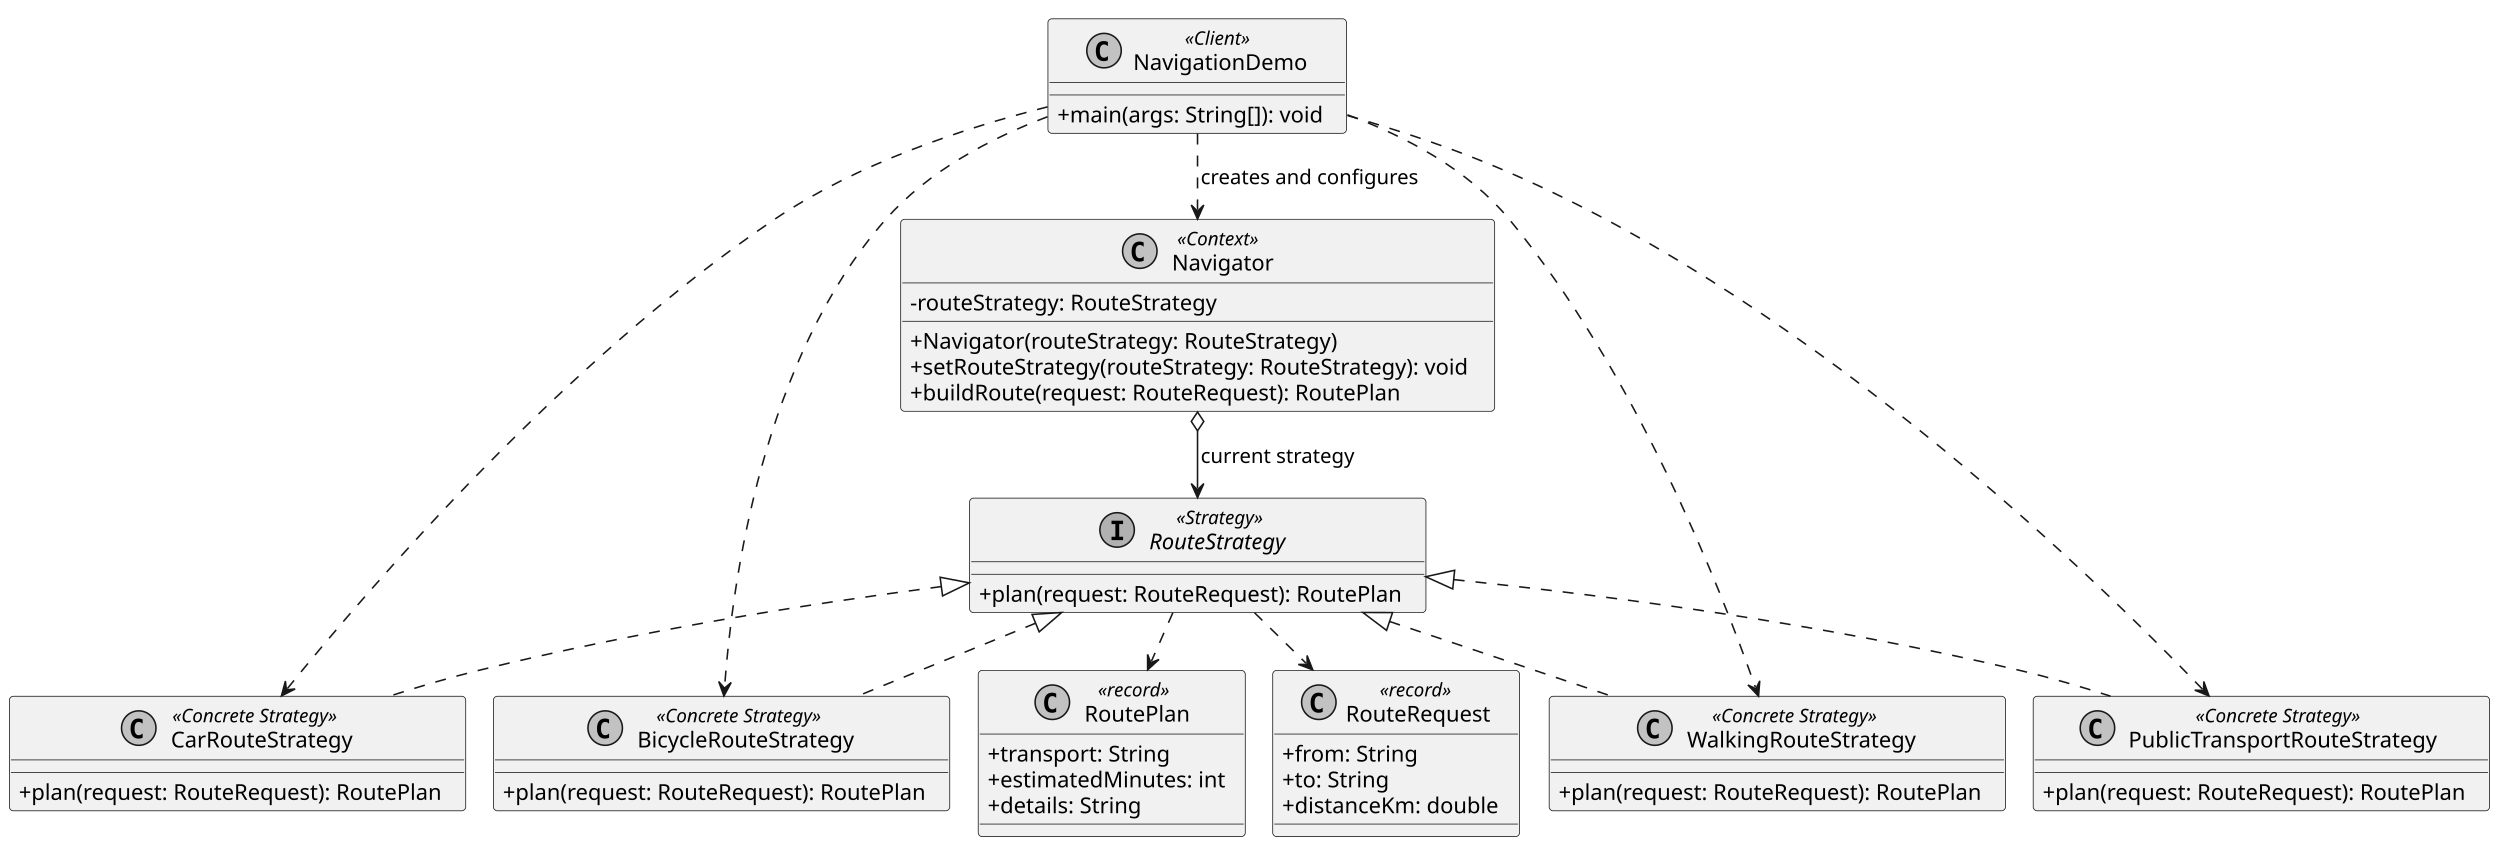
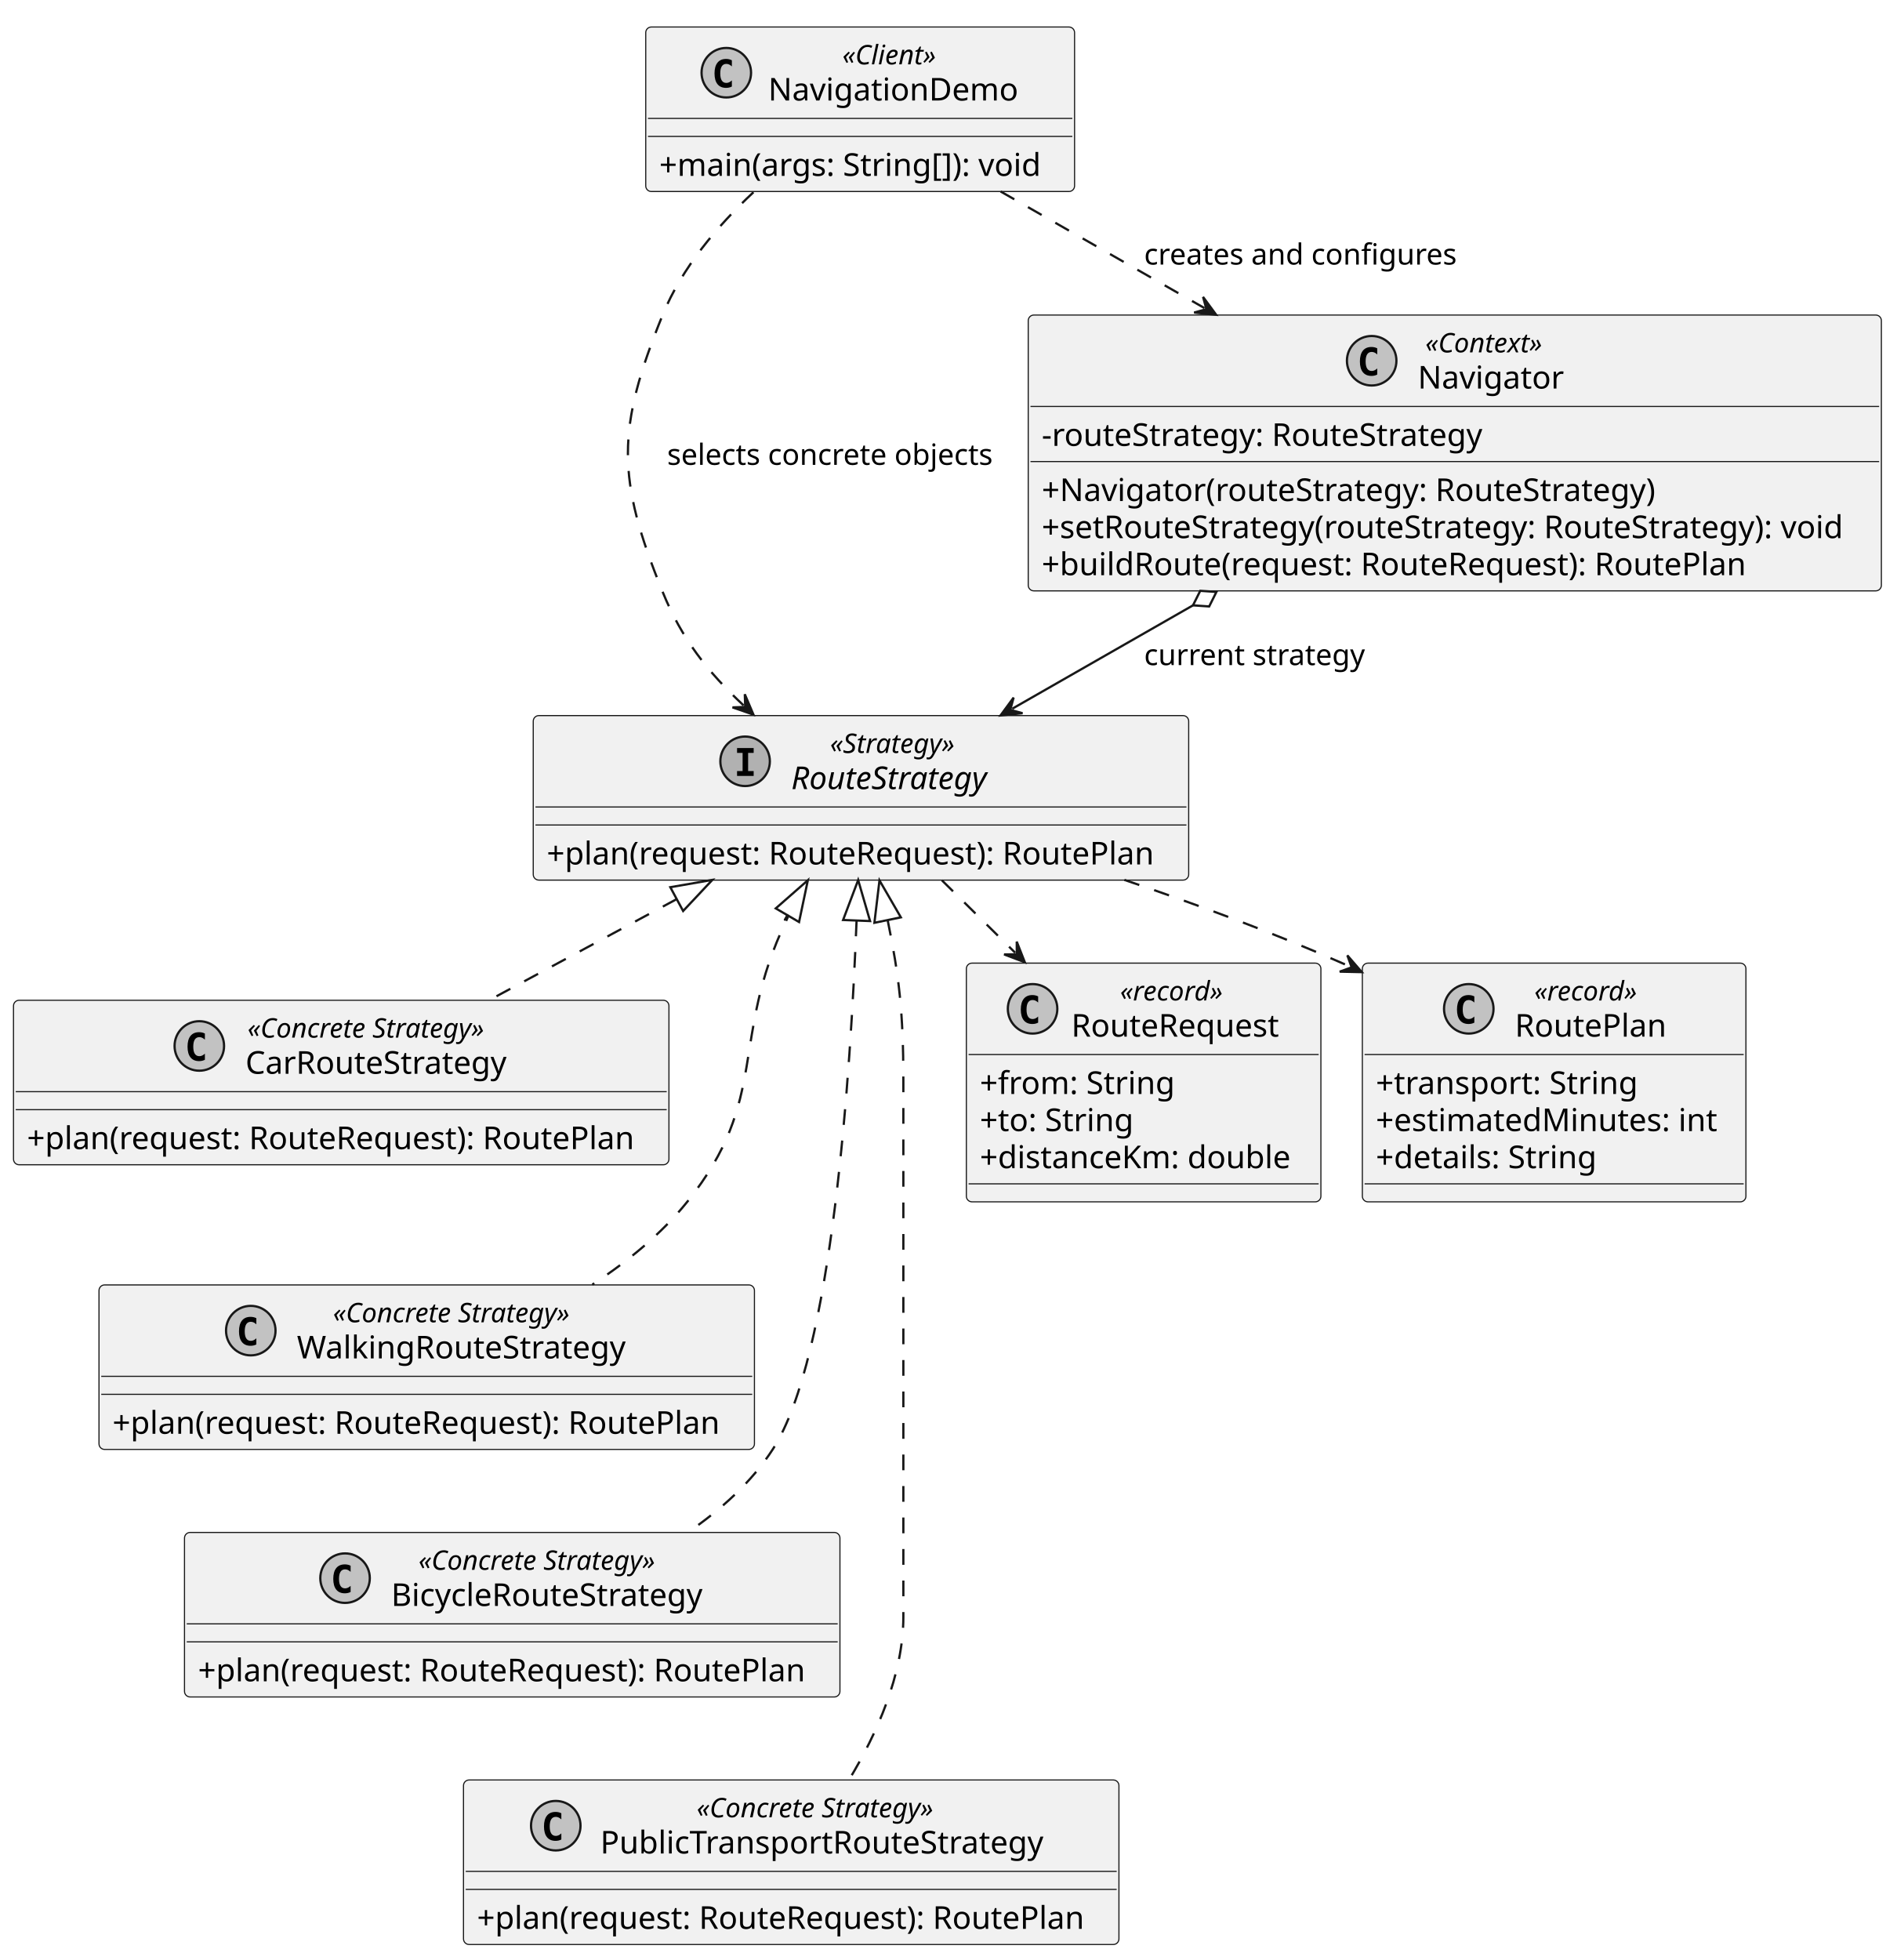
- <svg xmlns="http://www.w3.org/2000/svg" contentStyleType="text/css" height="541px" preserveAspectRatio="none" style="width:1596px;height:541px;background:#FFFFFF;" version="1.1" viewBox="0 0 1596 541" width="1596px" zoomAndPan="magnify">
+ <svg xmlns="http://www.w3.org/2000/svg" contentStyleType="text/css" height="871px" preserveAspectRatio="none" style="width:843px;height:871px;background:#FFFFFF;" version="1.1" viewBox="0 0 843 871" width="843px" zoomAndPan="magnify">
  <defs />
  <g>
    <g id="elem_RouteStrategy">
-       <rect codeLine="6" fill="#F1F1F1" height="73.109" id="RouteStrategy" rx="2.5" ry="2.5" style="stroke:#181818;stroke-width:0.5;" width="291.316" x="619" y="318" />
-       <ellipse cx="713.162" cy="338.31" fill="#B1B1B1" rx="11" ry="11" style="stroke:#181818;stroke-width:1;" />
-       <path d="M709.589,334.576 L709.589,332.418 L716.969,332.418 L716.969,334.576 L714.503,334.576 L714.503,342.652 L716.969,342.652 L716.969,344.81 L709.589,344.81 L709.589,342.652 L712.055,342.652 L712.055,334.576 Z " fill="#000000" />
-       <text fill="#000000" font-family="sans-serif" font-size="12" font-style="italic" lengthAdjust="spacing" textLength="59.988" x="750.914" y="334.602">«Strategy»</text>
-       <text fill="#000000" font-family="sans-serif" font-size="14" font-style="italic" lengthAdjust="spacing" textLength="94.493" x="733.662" y="350.668">RouteStrategy</text>
-       <line style="stroke:#181818;stroke-width:0.5;" x1="620" x2="909.316" y1="358.621" y2="358.621" />
-       <line style="stroke:#181818;stroke-width:0.5;" x1="620" x2="909.316" y1="366.621" y2="366.621" />
-       <text fill="#000000" font-family="sans-serif" font-size="14" lengthAdjust="spacing" textLength="279.316" x="625" y="384.156">+plan(request: RouteRequest): RoutePlan</text>
+       <rect codeLine="7" fill="#F1F1F1" height="73.109" id="RouteStrategy" rx="2.5" ry="2.5" style="stroke:#181818;stroke-width:0.5;" width="291.316" x="237" y="318" />
+       <ellipse cx="331.162" cy="338.31" fill="#B1B1B1" rx="11" ry="11" style="stroke:#181818;stroke-width:1;" />
+       <path d="M327.589,334.576 L327.589,332.418 L334.969,332.418 L334.969,334.576 L332.503,334.576 L332.503,342.652 L334.969,342.652 L334.969,344.81 L327.589,344.81 L327.589,342.652 L330.055,342.652 L330.055,334.576 Z " fill="#000000" />
+       <text fill="#000000" font-family="sans-serif" font-size="12" font-style="italic" lengthAdjust="spacing" textLength="59.988" x="368.914" y="334.602">«Strategy»</text>
+       <text fill="#000000" font-family="sans-serif" font-size="14" font-style="italic" lengthAdjust="spacing" textLength="94.493" x="351.662" y="350.668">RouteStrategy</text>
+       <line style="stroke:#181818;stroke-width:0.5;" x1="238" x2="527.316" y1="358.621" y2="358.621" />
+       <line style="stroke:#181818;stroke-width:0.5;" x1="238" x2="527.316" y1="366.621" y2="366.621" />
+       <text fill="#000000" font-family="sans-serif" font-size="14" lengthAdjust="spacing" textLength="279.316" x="243" y="384.156">+plan(request: RouteRequest): RoutePlan</text>
    </g>
    <g id="elem_CarRouteStrategy">
-       <rect codeLine="10" fill="#F1F1F1" height="73.109" id="CarRouteStrategy" rx="2.5" ry="2.5" style="stroke:#181818;stroke-width:0.5;" width="291.316" x="6" y="444.5" />
+       <rect codeLine="11" fill="#F1F1F1" height="73.109" id="CarRouteStrategy" rx="2.5" ry="2.5" style="stroke:#181818;stroke-width:0.5;" width="291.316" x="6" y="444.5" />
      <ellipse cx="88.588" cy="464.81" fill="#C2C2C2" rx="11" ry="11" style="stroke:#181818;stroke-width:1;" />
      <path d="M91.061,470.954 Q90.481,471.252 89.841,471.402 Q89.202,471.551 88.497,471.551 Q85.99,471.551 84.67,469.899 Q83.35,468.248 83.35,465.127 Q83.35,461.997 84.67,460.345 Q85.99,458.693 88.497,458.693 Q89.202,458.693 89.85,458.843 Q90.497,458.992 91.061,459.291 L91.061,462.014 Q90.431,461.433 89.837,461.163 Q89.244,460.893 88.613,460.893 Q87.268,460.893 86.583,461.96 Q85.898,463.026 85.898,465.127 Q85.898,467.218 86.583,468.285 Q87.268,469.352 88.613,469.352 Q89.244,469.352 89.837,469.082 Q90.431,468.812 91.061,468.231 Z " fill="#000000" />
      <text fill="#000000" font-family="sans-serif" font-size="12" font-style="italic" lengthAdjust="spacing" textLength="115.822" x="109.997" y="461.102">«Concrete Strategy»</text>
      <text fill="#000000" font-family="sans-serif" font-size="14" lengthAdjust="spacing" textLength="117.64" x="109.088" y="477.168">CarRouteStrategy</text>
      <line style="stroke:#181818;stroke-width:0.5;" x1="7" x2="296.316" y1="485.121" y2="485.121" />
      <line style="stroke:#181818;stroke-width:0.5;" x1="7" x2="296.316" y1="493.121" y2="493.121" />
      <text fill="#000000" font-family="sans-serif" font-size="14" lengthAdjust="spacing" textLength="279.316" x="12" y="510.656">+plan(request: RouteRequest): RoutePlan</text>
    </g>
    <g id="elem_WalkingRouteStrategy">
-       <rect codeLine="14" fill="#F1F1F1" height="73.109" id="WalkingRouteStrategy" rx="2.5" ry="2.5" style="stroke:#181818;stroke-width:0.5;" width="291.316" x="989" y="444.5" />
-       <ellipse cx="1056.46" cy="464.81" fill="#C2C2C2" rx="11" ry="11" style="stroke:#181818;stroke-width:1;" />
-       <path d="M1058.934,470.954 Q1058.352,471.252 1057.713,471.402 Q1057.074,471.551 1056.369,471.551 Q1053.862,471.551 1052.542,469.899 Q1051.222,468.248 1051.222,465.127 Q1051.222,461.997 1052.542,460.345 Q1053.862,458.693 1056.369,458.693 Q1057.074,458.693 1057.722,458.843 Q1058.369,458.992 1058.934,459.291 L1058.934,462.014 Q1058.303,461.433 1057.709,461.163 Q1057.116,460.893 1056.485,460.893 Q1055.14,460.893 1054.455,461.96 Q1053.771,463.026 1053.771,465.127 Q1053.771,467.218 1054.455,468.285 Q1055.14,469.352 1056.485,469.352 Q1057.116,469.352 1057.709,469.082 Q1058.303,468.812 1058.934,468.231 Z " fill="#000000" />
-       <text fill="#000000" font-family="sans-serif" font-size="12" font-style="italic" lengthAdjust="spacing" textLength="115.822" x="1092.997" y="461.102">«Concrete Strategy»</text>
-       <text fill="#000000" font-family="sans-serif" font-size="14" lengthAdjust="spacing" textLength="147.895" x="1076.96" y="477.168">WalkingRouteStrategy</text>
-       <line style="stroke:#181818;stroke-width:0.5;" x1="990" x2="1279.316" y1="485.121" y2="485.121" />
-       <line style="stroke:#181818;stroke-width:0.5;" x1="990" x2="1279.316" y1="493.121" y2="493.121" />
-       <text fill="#000000" font-family="sans-serif" font-size="14" lengthAdjust="spacing" textLength="279.316" x="995" y="510.656">+plan(request: RouteRequest): RoutePlan</text>
+       <rect codeLine="15" fill="#F1F1F1" height="73.109" id="WalkingRouteStrategy" rx="2.5" ry="2.5" style="stroke:#181818;stroke-width:0.5;" width="291.316" x="44" y="571" />
+       <ellipse cx="111.46" cy="591.311" fill="#C2C2C2" rx="11" ry="11" style="stroke:#181818;stroke-width:1;" />
+       <path d="M113.934,597.454 Q113.353,597.752 112.713,597.902 Q112.074,598.051 111.369,598.051 Q108.862,598.051 107.542,596.399 Q106.222,594.748 106.222,591.626 Q106.222,588.497 107.542,586.845 Q108.862,585.193 111.369,585.193 Q112.074,585.193 112.722,585.343 Q113.369,585.492 113.934,585.791 L113.934,588.514 Q113.303,587.933 112.709,587.663 Q112.116,587.393 111.485,587.393 Q110.14,587.393 109.455,588.46 Q108.77,589.526 108.77,591.626 Q108.77,593.718 109.455,594.785 Q110.14,595.852 111.485,595.852 Q112.116,595.852 112.709,595.582 Q113.303,595.312 113.934,594.731 Z " fill="#000000" />
+       <text fill="#000000" font-family="sans-serif" font-size="12" font-style="italic" lengthAdjust="spacing" textLength="115.822" x="147.997" y="587.602">«Concrete Strategy»</text>
+       <text fill="#000000" font-family="sans-serif" font-size="14" lengthAdjust="spacing" textLength="147.895" x="131.96" y="603.668">WalkingRouteStrategy</text>
+       <line style="stroke:#181818;stroke-width:0.5;" x1="45" x2="334.316" y1="611.621" y2="611.621" />
+       <line style="stroke:#181818;stroke-width:0.5;" x1="45" x2="334.316" y1="619.621" y2="619.621" />
+       <text fill="#000000" font-family="sans-serif" font-size="14" lengthAdjust="spacing" textLength="279.316" x="50" y="637.156">+plan(request: RouteRequest): RoutePlan</text>
    </g>
    <g id="elem_BicycleRouteStrategy">
-       <rect codeLine="18" fill="#F1F1F1" height="73.109" id="BicycleRouteStrategy" rx="2.5" ry="2.5" style="stroke:#181818;stroke-width:0.5;" width="291.316" x="315" y="444.5" />
-       <ellipse cx="386.36" cy="464.81" fill="#C2C2C2" rx="11" ry="11" style="stroke:#181818;stroke-width:1;" />
-       <path d="M388.834,470.954 Q388.252,471.252 387.613,471.402 Q386.974,471.551 386.269,471.551 Q383.762,471.551 382.442,469.899 Q381.122,468.248 381.122,465.127 Q381.122,461.997 382.442,460.345 Q383.762,458.693 386.269,458.693 Q386.974,458.693 387.622,458.843 Q388.269,458.992 388.834,459.291 L388.834,462.014 Q388.203,461.433 387.609,461.163 Q387.016,460.893 386.385,460.893 Q385.04,460.893 384.355,461.96 Q383.67,463.026 383.67,465.127 Q383.67,467.218 384.355,468.285 Q385.04,469.352 386.385,469.352 Q387.016,469.352 387.609,469.082 Q388.203,468.812 388.834,468.231 Z " fill="#000000" />
-       <text fill="#000000" font-family="sans-serif" font-size="12" font-style="italic" lengthAdjust="spacing" textLength="115.822" x="418.997" y="461.102">«Concrete Strategy»</text>
-       <text fill="#000000" font-family="sans-serif" font-size="14" lengthAdjust="spacing" textLength="140.096" x="406.86" y="477.168">BicycleRouteStrategy</text>
-       <line style="stroke:#181818;stroke-width:0.5;" x1="316" x2="605.316" y1="485.121" y2="485.121" />
-       <line style="stroke:#181818;stroke-width:0.5;" x1="316" x2="605.316" y1="493.121" y2="493.121" />
-       <text fill="#000000" font-family="sans-serif" font-size="14" lengthAdjust="spacing" textLength="279.316" x="321" y="510.656">+plan(request: RouteRequest): RoutePlan</text>
+       <rect codeLine="19" fill="#F1F1F1" height="73.109" id="BicycleRouteStrategy" rx="2.5" ry="2.5" style="stroke:#181818;stroke-width:0.5;" width="291.316" x="82" y="681" />
+       <ellipse cx="153.36" cy="701.311" fill="#C2C2C2" rx="11" ry="11" style="stroke:#181818;stroke-width:1;" />
+       <path d="M155.833,707.454 Q155.252,707.752 154.613,707.902 Q153.974,708.051 153.269,708.051 Q150.762,708.051 149.442,706.399 Q148.122,704.748 148.122,701.626 Q148.122,698.497 149.442,696.845 Q150.762,695.193 153.269,695.193 Q153.974,695.193 154.622,695.343 Q155.269,695.492 155.833,695.791 L155.833,698.514 Q155.203,697.933 154.609,697.663 Q154.016,697.393 153.385,697.393 Q152.04,697.393 151.355,698.46 Q150.67,699.526 150.67,701.626 Q150.67,703.718 151.355,704.785 Q152.04,705.852 153.385,705.852 Q154.016,705.852 154.609,705.582 Q155.203,705.312 155.833,704.731 Z " fill="#000000" />
+       <text fill="#000000" font-family="sans-serif" font-size="12" font-style="italic" lengthAdjust="spacing" textLength="115.822" x="185.997" y="697.602">«Concrete Strategy»</text>
+       <text fill="#000000" font-family="sans-serif" font-size="14" lengthAdjust="spacing" textLength="140.096" x="173.86" y="713.668">BicycleRouteStrategy</text>
+       <line style="stroke:#181818;stroke-width:0.5;" x1="83" x2="372.316" y1="721.621" y2="721.621" />
+       <line style="stroke:#181818;stroke-width:0.5;" x1="83" x2="372.316" y1="729.621" y2="729.621" />
+       <text fill="#000000" font-family="sans-serif" font-size="14" lengthAdjust="spacing" textLength="279.316" x="88" y="747.156">+plan(request: RouteRequest): RoutePlan</text>
    </g>
    <g id="elem_PublicTransportRouteStrategy">
-       <rect codeLine="22" fill="#F1F1F1" height="73.109" id="PublicTransportRouteStrategy" rx="2.5" ry="2.5" style="stroke:#181818;stroke-width:0.5;" width="291.316" x="1298" y="444.5" />
-       <ellipse cx="1339.013" cy="464.81" fill="#C2C2C2" rx="11" ry="11" style="stroke:#181818;stroke-width:1;" />
-       <path d="M1341.486,470.954 Q1340.905,471.252 1340.266,471.402 Q1339.627,471.551 1338.921,471.551 Q1336.414,471.551 1335.094,469.899 Q1333.775,468.248 1333.775,465.127 Q1333.775,461.997 1335.094,460.345 Q1336.414,458.693 1338.921,458.693 Q1339.627,458.693 1340.274,458.843 Q1340.922,458.992 1341.486,459.291 L1341.486,462.014 Q1340.855,461.433 1340.262,461.163 Q1339.668,460.893 1339.037,460.893 Q1337.693,460.893 1337.008,461.96 Q1336.323,463.026 1336.323,465.127 Q1336.323,467.218 1337.008,468.285 Q1337.693,469.352 1339.037,469.352 Q1339.668,469.352 1340.262,469.082 Q1340.855,468.812 1341.486,468.231 Z " fill="#000000" />
-       <text fill="#000000" font-family="sans-serif" font-size="12" font-style="italic" lengthAdjust="spacing" textLength="115.822" x="1401.637" y="461.102">«Concrete Strategy»</text>
-       <text fill="#000000" font-family="sans-serif" font-size="14" lengthAdjust="spacing" textLength="201.51" x="1358.794" y="477.168">PublicTransportRouteStrategy</text>
-       <line style="stroke:#181818;stroke-width:0.5;" x1="1299" x2="1588.316" y1="485.121" y2="485.121" />
-       <line style="stroke:#181818;stroke-width:0.5;" x1="1299" x2="1588.316" y1="493.121" y2="493.121" />
-       <text fill="#000000" font-family="sans-serif" font-size="14" lengthAdjust="spacing" textLength="279.316" x="1304" y="510.656">+plan(request: RouteRequest): RoutePlan</text>
+       <rect codeLine="23" fill="#F1F1F1" height="73.109" id="PublicTransportRouteStrategy" rx="2.5" ry="2.5" style="stroke:#181818;stroke-width:0.5;" width="291.316" x="206" y="791" />
+       <ellipse cx="247.013" cy="811.311" fill="#C2C2C2" rx="11" ry="11" style="stroke:#181818;stroke-width:1;" />
+       <path d="M249.486,817.454 Q248.905,817.752 248.266,817.902 Q247.627,818.051 246.921,818.051 Q244.414,818.051 243.095,816.399 Q241.775,814.748 241.775,811.626 Q241.775,808.497 243.095,806.845 Q244.414,805.193 246.921,805.193 Q247.627,805.193 248.274,805.343 Q248.922,805.492 249.486,805.791 L249.486,808.514 Q248.855,807.933 248.262,807.663 Q247.668,807.393 247.037,807.393 Q245.693,807.393 245.008,808.46 Q244.323,809.526 244.323,811.626 Q244.323,813.718 245.008,814.785 Q245.693,815.852 247.037,815.852 Q247.668,815.852 248.262,815.582 Q248.855,815.312 249.486,814.731 Z " fill="#000000" />
+       <text fill="#000000" font-family="sans-serif" font-size="12" font-style="italic" lengthAdjust="spacing" textLength="115.822" x="309.637" y="807.602">«Concrete Strategy»</text>
+       <text fill="#000000" font-family="sans-serif" font-size="14" lengthAdjust="spacing" textLength="201.51" x="266.794" y="823.668">PublicTransportRouteStrategy</text>
+       <line style="stroke:#181818;stroke-width:0.5;" x1="207" x2="496.316" y1="831.621" y2="831.621" />
+       <line style="stroke:#181818;stroke-width:0.5;" x1="207" x2="496.316" y1="839.621" y2="839.621" />
+       <text fill="#000000" font-family="sans-serif" font-size="14" lengthAdjust="spacing" textLength="279.316" x="212" y="857.156">+plan(request: RouteRequest): RoutePlan</text>
    </g>
    <g id="elem_Navigator">
-       <rect codeLine="26" fill="#F1F1F1" height="122.574" id="Navigator" rx="2.5" ry="2.5" style="stroke:#181818;stroke-width:0.5;" width="379.185" x="575" y="140" />
-       <ellipse cx="727.646" cy="160.31" fill="#C2C2C2" rx="11" ry="11" style="stroke:#181818;stroke-width:1;" />
-       <path d="M730.12,166.454 Q729.539,166.752 728.899,166.902 Q728.26,167.051 727.555,167.051 Q725.048,167.051 723.728,165.399 Q722.408,163.748 722.408,160.626 Q722.408,157.497 723.728,155.845 Q725.048,154.193 727.555,154.193 Q728.26,154.193 728.908,154.343 Q729.555,154.492 730.12,154.791 L730.12,157.514 Q729.489,156.933 728.895,156.663 Q728.302,156.393 727.671,156.393 Q726.326,156.393 725.641,157.46 Q724.957,158.526 724.957,160.626 Q724.957,162.718 725.641,163.785 Q726.326,164.852 727.671,164.852 Q728.302,164.852 728.895,164.582 Q729.489,164.312 730.12,163.731 Z " fill="#000000" />
-       <text fill="#000000" font-family="sans-serif" font-size="12" font-style="italic" lengthAdjust="spacing" textLength="58.717" x="751.484" y="156.602">«Context»</text>
-       <text fill="#000000" font-family="sans-serif" font-size="14" lengthAdjust="spacing" textLength="65.393" x="748.146" y="172.668">Navigator</text>
-       <line style="stroke:#181818;stroke-width:0.5;" x1="576" x2="953.186" y1="180.621" y2="180.621" />
-       <text fill="#000000" font-family="sans-serif" font-size="14" lengthAdjust="spacing" textLength="202.822" x="581" y="198.156">-routeStrategy: RouteStrategy</text>
-       <line style="stroke:#181818;stroke-width:0.5;" x1="576" x2="953.186" y1="205.109" y2="205.109" />
-       <text fill="#000000" font-family="sans-serif" font-size="14" lengthAdjust="spacing" textLength="280.349" x="581" y="222.644">+Navigator(routeStrategy: RouteStrategy)</text>
-       <text fill="#000000" font-family="sans-serif" font-size="14" lengthAdjust="spacing" textLength="367.185" x="581" y="239.133">+setRouteStrategy(routeStrategy: RouteStrategy): void</text>
-       <text fill="#000000" font-family="sans-serif" font-size="14" lengthAdjust="spacing" textLength="323.62" x="581" y="255.621">+buildRoute(request: RouteRequest): RoutePlan</text>
+       <rect codeLine="27" fill="#F1F1F1" height="122.574" id="Navigator" rx="2.5" ry="2.5" style="stroke:#181818;stroke-width:0.5;" width="379.185" x="457" y="140" />
+       <ellipse cx="609.646" cy="160.31" fill="#C2C2C2" rx="11" ry="11" style="stroke:#181818;stroke-width:1;" />
+       <path d="M612.12,166.454 Q611.539,166.752 610.899,166.902 Q610.26,167.051 609.555,167.051 Q607.048,167.051 605.728,165.399 Q604.408,163.748 604.408,160.626 Q604.408,157.497 605.728,155.845 Q607.048,154.193 609.555,154.193 Q610.26,154.193 610.908,154.343 Q611.555,154.492 612.12,154.791 L612.12,157.514 Q611.489,156.933 610.895,156.663 Q610.302,156.393 609.671,156.393 Q608.326,156.393 607.641,157.46 Q606.957,158.526 606.957,160.626 Q606.957,162.718 607.641,163.785 Q608.326,164.852 609.671,164.852 Q610.302,164.852 610.895,164.582 Q611.489,164.312 612.12,163.731 Z " fill="#000000" />
+       <text fill="#000000" font-family="sans-serif" font-size="12" font-style="italic" lengthAdjust="spacing" textLength="58.717" x="633.484" y="156.602">«Context»</text>
+       <text fill="#000000" font-family="sans-serif" font-size="14" lengthAdjust="spacing" textLength="65.393" x="630.146" y="172.668">Navigator</text>
+       <line style="stroke:#181818;stroke-width:0.5;" x1="458" x2="835.186" y1="180.621" y2="180.621" />
+       <text fill="#000000" font-family="sans-serif" font-size="14" lengthAdjust="spacing" textLength="202.822" x="463" y="198.156">-routeStrategy: RouteStrategy</text>
+       <line style="stroke:#181818;stroke-width:0.5;" x1="458" x2="835.186" y1="205.109" y2="205.109" />
+       <text fill="#000000" font-family="sans-serif" font-size="14" lengthAdjust="spacing" textLength="280.349" x="463" y="222.644">+Navigator(routeStrategy: RouteStrategy)</text>
+       <text fill="#000000" font-family="sans-serif" font-size="14" lengthAdjust="spacing" textLength="367.185" x="463" y="239.133">+setRouteStrategy(routeStrategy: RouteStrategy): void</text>
+       <text fill="#000000" font-family="sans-serif" font-size="14" lengthAdjust="spacing" textLength="323.62" x="463" y="255.621">+buildRoute(request: RouteRequest): RoutePlan</text>
    </g>
    <g id="elem_NavigationDemo">
-       <rect codeLine="33" fill="#F1F1F1" height="73.109" id="NavigationDemo" rx="2.5" ry="2.5" style="stroke:#181818;stroke-width:0.5;" width="190.596" x="669" y="12" />
-       <ellipse cx="704.808" cy="32.31" fill="#C2C2C2" rx="11" ry="11" style="stroke:#181818;stroke-width:1;" />
-       <path d="M707.281,38.454 Q706.7,38.752 706.061,38.902 Q705.422,39.051 704.716,39.051 Q702.21,39.051 700.89,37.399 Q699.57,35.748 699.57,32.627 Q699.57,29.497 700.89,27.845 Q702.21,26.193 704.716,26.193 Q705.422,26.193 706.069,26.343 Q706.717,26.492 707.281,26.791 L707.281,29.514 Q706.65,28.933 706.057,28.663 Q705.463,28.393 704.832,28.393 Q703.488,28.393 702.803,29.46 Q702.118,30.526 702.118,32.627 Q702.118,34.718 702.803,35.785 Q703.488,36.852 704.832,36.852 Q705.463,36.852 706.057,36.582 Q706.65,36.312 707.281,35.731 Z " fill="#000000" />
-       <text fill="#000000" font-family="sans-serif" font-size="12" font-style="italic" lengthAdjust="spacing" textLength="46.435" x="756.392" y="28.602">«Client»</text>
-       <text fill="#000000" font-family="sans-serif" font-size="14" lengthAdjust="spacing" textLength="112.356" x="723.432" y="44.668">NavigationDemo</text>
-       <line style="stroke:#181818;stroke-width:0.5;" x1="670" x2="858.596" y1="52.621" y2="52.621" />
-       <line style="stroke:#181818;stroke-width:0.5;" x1="670" x2="858.596" y1="60.621" y2="60.621" />
-       <text fill="#000000" font-family="sans-serif" font-size="14" lengthAdjust="spacing" textLength="178.596" x="675" y="78.156">+main(args: String[]): void</text>
+       <rect codeLine="34" fill="#F1F1F1" height="73.109" id="NavigationDemo" rx="2.5" ry="2.5" style="stroke:#181818;stroke-width:0.5;" width="190.596" x="287" y="12" />
+       <ellipse cx="322.808" cy="32.31" fill="#C2C2C2" rx="11" ry="11" style="stroke:#181818;stroke-width:1;" />
+       <path d="M325.281,38.454 Q324.7,38.752 324.061,38.902 Q323.422,39.051 322.716,39.051 Q320.209,39.051 318.89,37.399 Q317.57,35.748 317.57,32.627 Q317.57,29.497 318.89,27.845 Q320.209,26.193 322.716,26.193 Q323.422,26.193 324.069,26.343 Q324.717,26.492 325.281,26.791 L325.281,29.514 Q324.65,28.933 324.057,28.663 Q323.463,28.393 322.832,28.393 Q321.488,28.393 320.803,29.46 Q320.118,30.526 320.118,32.627 Q320.118,34.718 320.803,35.785 Q321.488,36.852 322.832,36.852 Q323.463,36.852 324.057,36.582 Q324.65,36.312 325.281,35.731 Z " fill="#000000" />
+       <text fill="#000000" font-family="sans-serif" font-size="12" font-style="italic" lengthAdjust="spacing" textLength="46.435" x="374.392" y="28.602">«Client»</text>
+       <text fill="#000000" font-family="sans-serif" font-size="14" lengthAdjust="spacing" textLength="112.356" x="341.432" y="44.668">NavigationDemo</text>
+       <line style="stroke:#181818;stroke-width:0.5;" x1="288" x2="476.596" y1="52.621" y2="52.621" />
+       <line style="stroke:#181818;stroke-width:0.5;" x1="288" x2="476.596" y1="60.621" y2="60.621" />
+       <text fill="#000000" font-family="sans-serif" font-size="14" lengthAdjust="spacing" textLength="178.596" x="293" y="78.156">+main(args: String[]): void</text>
    </g>
    <g id="elem_RouteRequest">
-       <rect codeLine="37" fill="#F1F1F1" height="106.086" id="RouteRequest" rx="2.5" ry="2.5" style="stroke:#181818;stroke-width:0.5;" width="157.578" x="812.5" y="428" />
-       <ellipse cx="841.934" cy="448.31" fill="#C2C2C2" rx="11" ry="11" style="stroke:#181818;stroke-width:1;" />
-       <path d="M844.407,454.454 Q843.826,454.752 843.187,454.902 Q842.548,455.051 841.842,455.051 Q839.336,455.051 838.016,453.399 Q836.696,451.748 836.696,448.627 Q836.696,445.497 838.016,443.845 Q839.336,442.193 841.842,442.193 Q842.548,442.193 843.196,442.343 Q843.843,442.492 844.407,442.791 L844.407,445.514 Q843.777,444.933 843.183,444.663 Q842.59,444.393 841.959,444.393 Q840.614,444.393 839.929,445.46 Q839.244,446.526 839.244,448.627 Q839.244,450.718 839.929,451.785 Q840.614,452.852 841.959,452.852 Q842.59,452.852 843.183,452.582 Q843.777,452.312 844.407,451.731 Z " fill="#000000" />
-       <text fill="#000000" font-family="sans-serif" font-size="12" font-style="italic" lengthAdjust="spacing" textLength="50.15" x="880.818" y="444.602">«record»</text>
-       <text fill="#000000" font-family="sans-serif" font-size="14" lengthAdjust="spacing" textLength="93.502" x="859.142" y="460.668">RouteRequest</text>
-       <line style="stroke:#181818;stroke-width:0.5;" x1="813.5" x2="969.078" y1="468.621" y2="468.621" />
-       <text fill="#000000" font-family="sans-serif" font-size="14" lengthAdjust="spacing" textLength="92.504" x="818.5" y="486.156">+from: String</text>
-       <text fill="#000000" font-family="sans-serif" font-size="14" lengthAdjust="spacing" textLength="73.794" x="818.5" y="502.644">+to: String</text>
-       <text fill="#000000" font-family="sans-serif" font-size="14" lengthAdjust="spacing" textLength="145.578" x="818.5" y="519.133">+distanceKm: double</text>
-       <line style="stroke:#181818;stroke-width:0.5;" x1="813.5" x2="969.078" y1="526.086" y2="526.086" />
+       <rect codeLine="38" fill="#F1F1F1" height="106.086" id="RouteRequest" rx="2.5" ry="2.5" style="stroke:#181818;stroke-width:0.5;" width="157.578" x="429.5" y="428" />
+       <ellipse cx="458.934" cy="448.31" fill="#C2C2C2" rx="11" ry="11" style="stroke:#181818;stroke-width:1;" />
+       <path d="M461.407,454.454 Q460.826,454.752 460.187,454.902 Q459.548,455.051 458.842,455.051 Q456.336,455.051 455.016,453.399 Q453.696,451.748 453.696,448.627 Q453.696,445.497 455.016,443.845 Q456.336,442.193 458.842,442.193 Q459.548,442.193 460.195,442.343 Q460.843,442.492 461.407,442.791 L461.407,445.514 Q460.777,444.933 460.183,444.663 Q459.59,444.393 458.959,444.393 Q457.614,444.393 456.929,445.46 Q456.244,446.526 456.244,448.627 Q456.244,450.718 456.929,451.785 Q457.614,452.852 458.959,452.852 Q459.59,452.852 460.183,452.582 Q460.777,452.312 461.407,451.731 Z " fill="#000000" />
+       <text fill="#000000" font-family="sans-serif" font-size="12" font-style="italic" lengthAdjust="spacing" textLength="50.15" x="497.818" y="444.602">«record»</text>
+       <text fill="#000000" font-family="sans-serif" font-size="14" lengthAdjust="spacing" textLength="93.502" x="476.142" y="460.668">RouteRequest</text>
+       <line style="stroke:#181818;stroke-width:0.5;" x1="430.5" x2="586.078" y1="468.621" y2="468.621" />
+       <text fill="#000000" font-family="sans-serif" font-size="14" lengthAdjust="spacing" textLength="92.504" x="435.5" y="486.156">+from: String</text>
+       <text fill="#000000" font-family="sans-serif" font-size="14" lengthAdjust="spacing" textLength="73.794" x="435.5" y="502.644">+to: String</text>
+       <text fill="#000000" font-family="sans-serif" font-size="14" lengthAdjust="spacing" textLength="145.578" x="435.5" y="519.133">+distanceKm: double</text>
+       <line style="stroke:#181818;stroke-width:0.5;" x1="430.5" x2="586.078" y1="526.086" y2="526.086" />
    </g>
    <g id="elem_RoutePlan">
-       <rect codeLine="43" fill="#F1F1F1" height="106.086" id="RoutePlan" rx="2.5" ry="2.5" style="stroke:#181818;stroke-width:0.5;" width="170.484" x="624.5" y="428" />
-       <ellipse cx="671.801" cy="448.31" fill="#C2C2C2" rx="11" ry="11" style="stroke:#181818;stroke-width:1;" />
-       <path d="M674.274,454.454 Q673.693,454.752 673.054,454.902 Q672.415,455.051 671.71,455.051 Q669.203,455.051 667.883,453.399 Q666.563,451.748 666.563,448.627 Q666.563,445.497 667.883,443.845 Q669.203,442.193 671.71,442.193 Q672.415,442.193 673.062,442.343 Q673.71,442.492 674.274,442.791 L674.274,445.514 Q673.644,444.933 673.05,444.663 Q672.457,444.393 671.826,444.393 Q670.481,444.393 669.796,445.46 Q669.111,446.526 669.111,448.627 Q669.111,450.718 669.796,451.785 Q670.481,452.852 671.826,452.852 Q672.457,452.852 673.05,452.582 Q673.644,452.312 674.274,451.731 Z " fill="#000000" />
-       <text fill="#000000" font-family="sans-serif" font-size="12" font-style="italic" lengthAdjust="spacing" textLength="50.15" x="700.917" y="444.602">«record»</text>
-       <text fill="#000000" font-family="sans-serif" font-size="14" lengthAdjust="spacing" textLength="67.382" x="692.301" y="460.668">RoutePlan</text>
-       <line style="stroke:#181818;stroke-width:0.5;" x1="625.5" x2="793.984" y1="468.621" y2="468.621" />
-       <text fill="#000000" font-family="sans-serif" font-size="14" lengthAdjust="spacing" textLength="122.856" x="630.5" y="486.156">+transport: String</text>
-       <text fill="#000000" font-family="sans-serif" font-size="14" lengthAdjust="spacing" textLength="158.484" x="630.5" y="502.644">+estimatedMinutes: int</text>
-       <text fill="#000000" font-family="sans-serif" font-size="14" lengthAdjust="spacing" textLength="104.768" x="630.5" y="519.133">+details: String</text>
-       <line style="stroke:#181818;stroke-width:0.5;" x1="625.5" x2="793.984" y1="526.086" y2="526.086" />
+       <rect codeLine="44" fill="#F1F1F1" height="106.086" id="RoutePlan" rx="2.5" ry="2.5" style="stroke:#181818;stroke-width:0.5;" width="170.484" x="605.5" y="428" />
+       <ellipse cx="652.801" cy="448.31" fill="#C2C2C2" rx="11" ry="11" style="stroke:#181818;stroke-width:1;" />
+       <path d="M655.274,454.454 Q654.693,454.752 654.054,454.902 Q653.415,455.051 652.71,455.051 Q650.203,455.051 648.883,453.399 Q647.563,451.748 647.563,448.627 Q647.563,445.497 648.883,443.845 Q650.203,442.193 652.71,442.193 Q653.415,442.193 654.062,442.343 Q654.71,442.492 655.274,442.791 L655.274,445.514 Q654.644,444.933 654.05,444.663 Q653.457,444.393 652.826,444.393 Q651.481,444.393 650.796,445.46 Q650.111,446.526 650.111,448.627 Q650.111,450.718 650.796,451.785 Q651.481,452.852 652.826,452.852 Q653.457,452.852 654.05,452.582 Q654.644,452.312 655.274,451.731 Z " fill="#000000" />
+       <text fill="#000000" font-family="sans-serif" font-size="12" font-style="italic" lengthAdjust="spacing" textLength="50.15" x="681.917" y="444.602">«record»</text>
+       <text fill="#000000" font-family="sans-serif" font-size="14" lengthAdjust="spacing" textLength="67.382" x="673.301" y="460.668">RoutePlan</text>
+       <line style="stroke:#181818;stroke-width:0.5;" x1="606.5" x2="774.984" y1="468.621" y2="468.621" />
+       <text fill="#000000" font-family="sans-serif" font-size="14" lengthAdjust="spacing" textLength="122.856" x="611.5" y="486.156">+transport: String</text>
+       <text fill="#000000" font-family="sans-serif" font-size="14" lengthAdjust="spacing" textLength="158.484" x="611.5" y="502.644">+estimatedMinutes: int</text>
+       <text fill="#000000" font-family="sans-serif" font-size="14" lengthAdjust="spacing" textLength="104.768" x="611.5" y="519.133">+details: String</text>
+       <line style="stroke:#181818;stroke-width:0.5;" x1="606.5" x2="774.984" y1="526.086" y2="526.086" />
    </g>
-     <polygon fill="none" points="618.798,372.117,600.17,368.512,601.733,380.41,618.798,372.117" style="stroke:#181818;stroke-width:1;" />
-     <path d="M600.952,374.461 C510.091,386.396 409.008,402.544 305.5,428 C286.866,432.583 267.266,438.4 248.527,444.472 " fill="none" style="stroke:#181818;stroke-width:1;stroke-dasharray:7.0,7.0;" />
-     <polygon fill="none" points="870.032,391.01,885.179,402.437,889.006,391.064,870.032,391.01" style="stroke:#181818;stroke-width:1;" />
-     <path d="M887.092,396.751 C936.86,413.497 979.042,427.69 1028.828,444.443 " fill="none" style="stroke:#181818;stroke-width:1;stroke-dasharray:7.0,7.0;" />
-     <polygon fill="none" points="677.793,391.01,658.861,392.279,663.409,403.384,677.793,391.01" style="stroke:#181818;stroke-width:1;" />
-     <path d="M661.135,397.832 C620.245,414.578 588.228,427.69 547.322,444.443 " fill="none" style="stroke:#181818;stroke-width:1;stroke-dasharray:7.0,7.0;" />
-     <polygon fill="none" points="910.137,368.173,927.42,376.001,928.66,364.066,910.137,368.173" style="stroke:#181818;stroke-width:1;" />
-     <path d="M928.04,370.034 C1034.169,381.064 1163,398.189 1289.5,428 C1308.452,432.466 1328.376,438.303 1347.37,444.446 " fill="none" style="stroke:#181818;stroke-width:1;stroke-dasharray:7.0,7.0;" />
-     <polygon fill="none" points="764.5,263.047,760.5,269.047,764.5,275.047,768.5,269.047,764.5,263.047" style="stroke:#181818;stroke-width:1;" />
-     <polygon fill="#181818" points="764.5,317.718,768.5,308.718,764.5,312.718,760.5,308.718,764.5,317.718" style="stroke:#181818;stroke-width:1;" />
-     <path d="M764.5,275.047 C764.5,293.591 764.5,295.387 764.5,311.718 " fill="none" style="stroke:#181818;stroke-width:1;" />
-     <text fill="#000000" font-family="sans-serif" font-size="13" lengthAdjust="spacing" textLength="100.642" x="766.5" y="295.568">current strategy</text>
-     <polygon fill="#181818" points="764.5,139.88,768.5,130.88,764.5,134.88,760.5,130.88,764.5,139.88" style="stroke:#181818;stroke-width:1;" />
-     <path d="M764.5,85.285 C764.5,101.594 764.5,115.359 764.5,133.88 " fill="none" style="stroke:#181818;stroke-width:1;stroke-dasharray:7.0,7.0;" />
-     <text fill="#000000" font-family="sans-serif" font-size="13" lengthAdjust="spacing" textLength="143.4" x="766.5" y="117.568">creates and configures</text>
-     <polygon fill="#181818" points="179.647,444.286,188.423,439.815,182.796,440.402,182.209,434.776,179.647,444.286" style="stroke:#181818;stroke-width:1;" />
-     <path d="M668.84,68.201 C614.454,81.976 546.954,104.601 494.5,140 C360.71,230.289 237.963,372.379 183.426,439.626 " fill="none" style="stroke:#181818;stroke-width:1;stroke-dasharray:7.0,7.0;" />
-     <polygon fill="#181818" points="1122.654,444.454,1123.438,434.636,1120.993,439.737,1115.892,437.293,1122.654,444.454" style="stroke:#181818;stroke-width:1;" />
-     <path d="M860.198,73.287 C897.363,87.05 937.226,108.168 963.5,140 C1043.94,237.454 1097.636,373.397 1120.661,438.794 " fill="none" style="stroke:#181818;stroke-width:1;stroke-dasharray:7.0,7.0;" />
-     <polygon fill="#181818" points="462.154,444.361,466.801,435.677,462.519,439.374,458.822,435.092,462.154,444.361" style="stroke:#181818;stroke-width:1;" />
-     <path d="M668.769,74.514 C632.048,88.413 592.519,109.302 565.5,140 C486.825,229.386 467.537,370.932 462.592,438.377 " fill="none" style="stroke:#181818;stroke-width:1;stroke-dasharray:7.0,7.0;" />
-     <polygon fill="#181818" points="1410.249,444.322,1406.887,435.065,1406.78,440.721,1401.124,440.615,1410.249,444.322" style="stroke:#181818;stroke-width:1;" />
-     <path d="M860.196,73.733 C888.395,81.913 919.041,91.839 946.5,103 C1146.154,184.154 1331.565,362.624 1406.086,440.001 " fill="none" style="stroke:#181818;stroke-width:1;stroke-dasharray:7.0,7.0;" />
-     <polygon fill="#181818" points="838.062,427.614,834.435,418.457,834.491,424.113,828.835,424.17,838.062,427.614" style="stroke:#181818;stroke-width:1;" />
-     <path d="M800.893,391.177 C812.474,402.53 821.251,411.134 833.777,423.413 " fill="none" style="stroke:#181818;stroke-width:1;stroke-dasharray:7.0,7.0;" />
-     <polygon fill="#181818" points="732.643,427.614,739.938,420.998,734.663,423.04,732.62,417.765,732.643,427.614" style="stroke:#181818;stroke-width:1;" />
-     <path d="M748.739,391.177 C743.724,402.53 740.492,409.846 735.067,422.125 " fill="none" style="stroke:#181818;stroke-width:1;stroke-dasharray:7.0,7.0;" />
+     <polygon fill="none" points="316.614,391.01,297.922,394.268,303.615,404.832,316.614,391.01" style="stroke:#181818;stroke-width:1;" />
+     <path d="M300.769,399.55 C269.697,416.296 248.556,427.69 217.474,444.443 " fill="none" style="stroke:#181818;stroke-width:1;stroke-dasharray:7.0,7.0;" />
+     <polygon fill="none" points="359.051,391.171,344.785,403.68,355.143,409.738,359.051,391.171" style="stroke:#181818;stroke-width:1;" />
+     <path d="M349.964,406.709 C346.547,412.552 352.322,403.091 349.5,409 C324.117,462.146 342.32,488.031 305.5,534 C293.994,548.365 278.823,560.677 263.261,570.863 " fill="none" style="stroke:#181818;stroke-width:1;stroke-dasharray:7.0,7.0;" />
+     <polygon fill="none" points="381.414,391.083,374.712,408.834,386.703,409.305,381.414,391.083" style="stroke:#181818;stroke-width:1;" />
+     <path d="M380.707,409.069 C378.048,476.728 370.057,602.865 343.5,644 C334.032,658.665 320.439,670.885 305.87,680.856 " fill="none" style="stroke:#181818;stroke-width:1;stroke-dasharray:7.0,7.0;" />
+     <polygon fill="none" points="390.889,391.238,388.635,410.077,400.389,407.661,390.889,391.238" style="stroke:#181818;stroke-width:1;" />
+     <path d="M394.512,408.869 C399.602,433.637 401.5,449.827 401.5,480 C401.5,480 401.5,480 401.5,718.5 C401.5,744.327 389.579,770.682 377.379,790.891 " fill="none" style="stroke:#181818;stroke-width:1;stroke-dasharray:7.0,7.0;" />
+     <polygon fill="none" points="540.642,263.047,533.448,262.554,530.226,269.005,537.42,269.498,540.642,263.047" style="stroke:#181818;stroke-width:1;" />
+     <polygon fill="#181818" points="444.68,317.935,454.479,316.938,449.021,315.452,450.507,309.994,444.68,317.935" style="stroke:#181818;stroke-width:1;" />
+     <path d="M530.226,269.005 C497.662,287.631 478.513,298.584 449.889,314.956 " fill="none" style="stroke:#181818;stroke-width:1;" />
+     <text fill="#000000" font-family="sans-serif" font-size="13" lengthAdjust="spacing" textLength="100.642" x="508.5" y="295.568">current strategy</text>
+     <polygon fill="#181818" points="540.534,139.89,534.707,131.95,536.193,137.408,530.735,138.894,540.534,139.89" style="stroke:#181818;stroke-width:1;" />
+     <path d="M444.73,85.094 C473.313,101.442 502.812,118.315 535.325,136.911 " fill="none" style="stroke:#181818;stroke-width:1;stroke-dasharray:7.0,7.0;" />
+     <text fill="#000000" font-family="sans-serif" font-size="13" lengthAdjust="spacing" textLength="143.4" x="508.5" y="117.568">creates and configures</text>
+     <polygon fill="#181818" points="334.873,317.573,331.026,308.506,331.219,314.16,325.565,314.353,334.873,317.573" style="stroke:#181818;stroke-width:1;" />
+     <path d="M334.873,85.427 C318.896,100.351 302.992,119.086 294.5,140 C273.934,190.651 273.934,212.349 294.5,263 C302.992,283.914 314.511,298.554 330.488,313.477 " fill="none" style="stroke:#181818;stroke-width:1;stroke-dasharray:7.0,7.0;" />
+     <text fill="#000000" font-family="sans-serif" font-size="13" lengthAdjust="spacing" textLength="150.795" x="296.5" y="206.568">selects concrete objects</text>
+     <polygon fill="#181818" points="455.483,427.614,451.892,418.443,451.926,424.099,446.269,424.133,455.483,427.614" style="stroke:#181818;stroke-width:1;" />
+     <path d="M418.606,391.177 C430.096,402.53 438.787,411.117 451.215,423.397 " fill="none" style="stroke:#181818;stroke-width:1;stroke-dasharray:7.0,7.0;" />
+     <polygon fill="#181818" points="605.272,432.007,598.835,424.553,600.749,429.877,595.425,431.791,605.272,432.007" style="stroke:#181818;stroke-width:1;" />
+     <path d="M499.729,391.012 C531.565,401.787 565.731,414.408 596.5,428 C599.4,429.281 596.902,428.065 599.844,429.45 " fill="none" style="stroke:#181818;stroke-width:1;stroke-dasharray:7.0,7.0;" />
  </g>
</svg>
